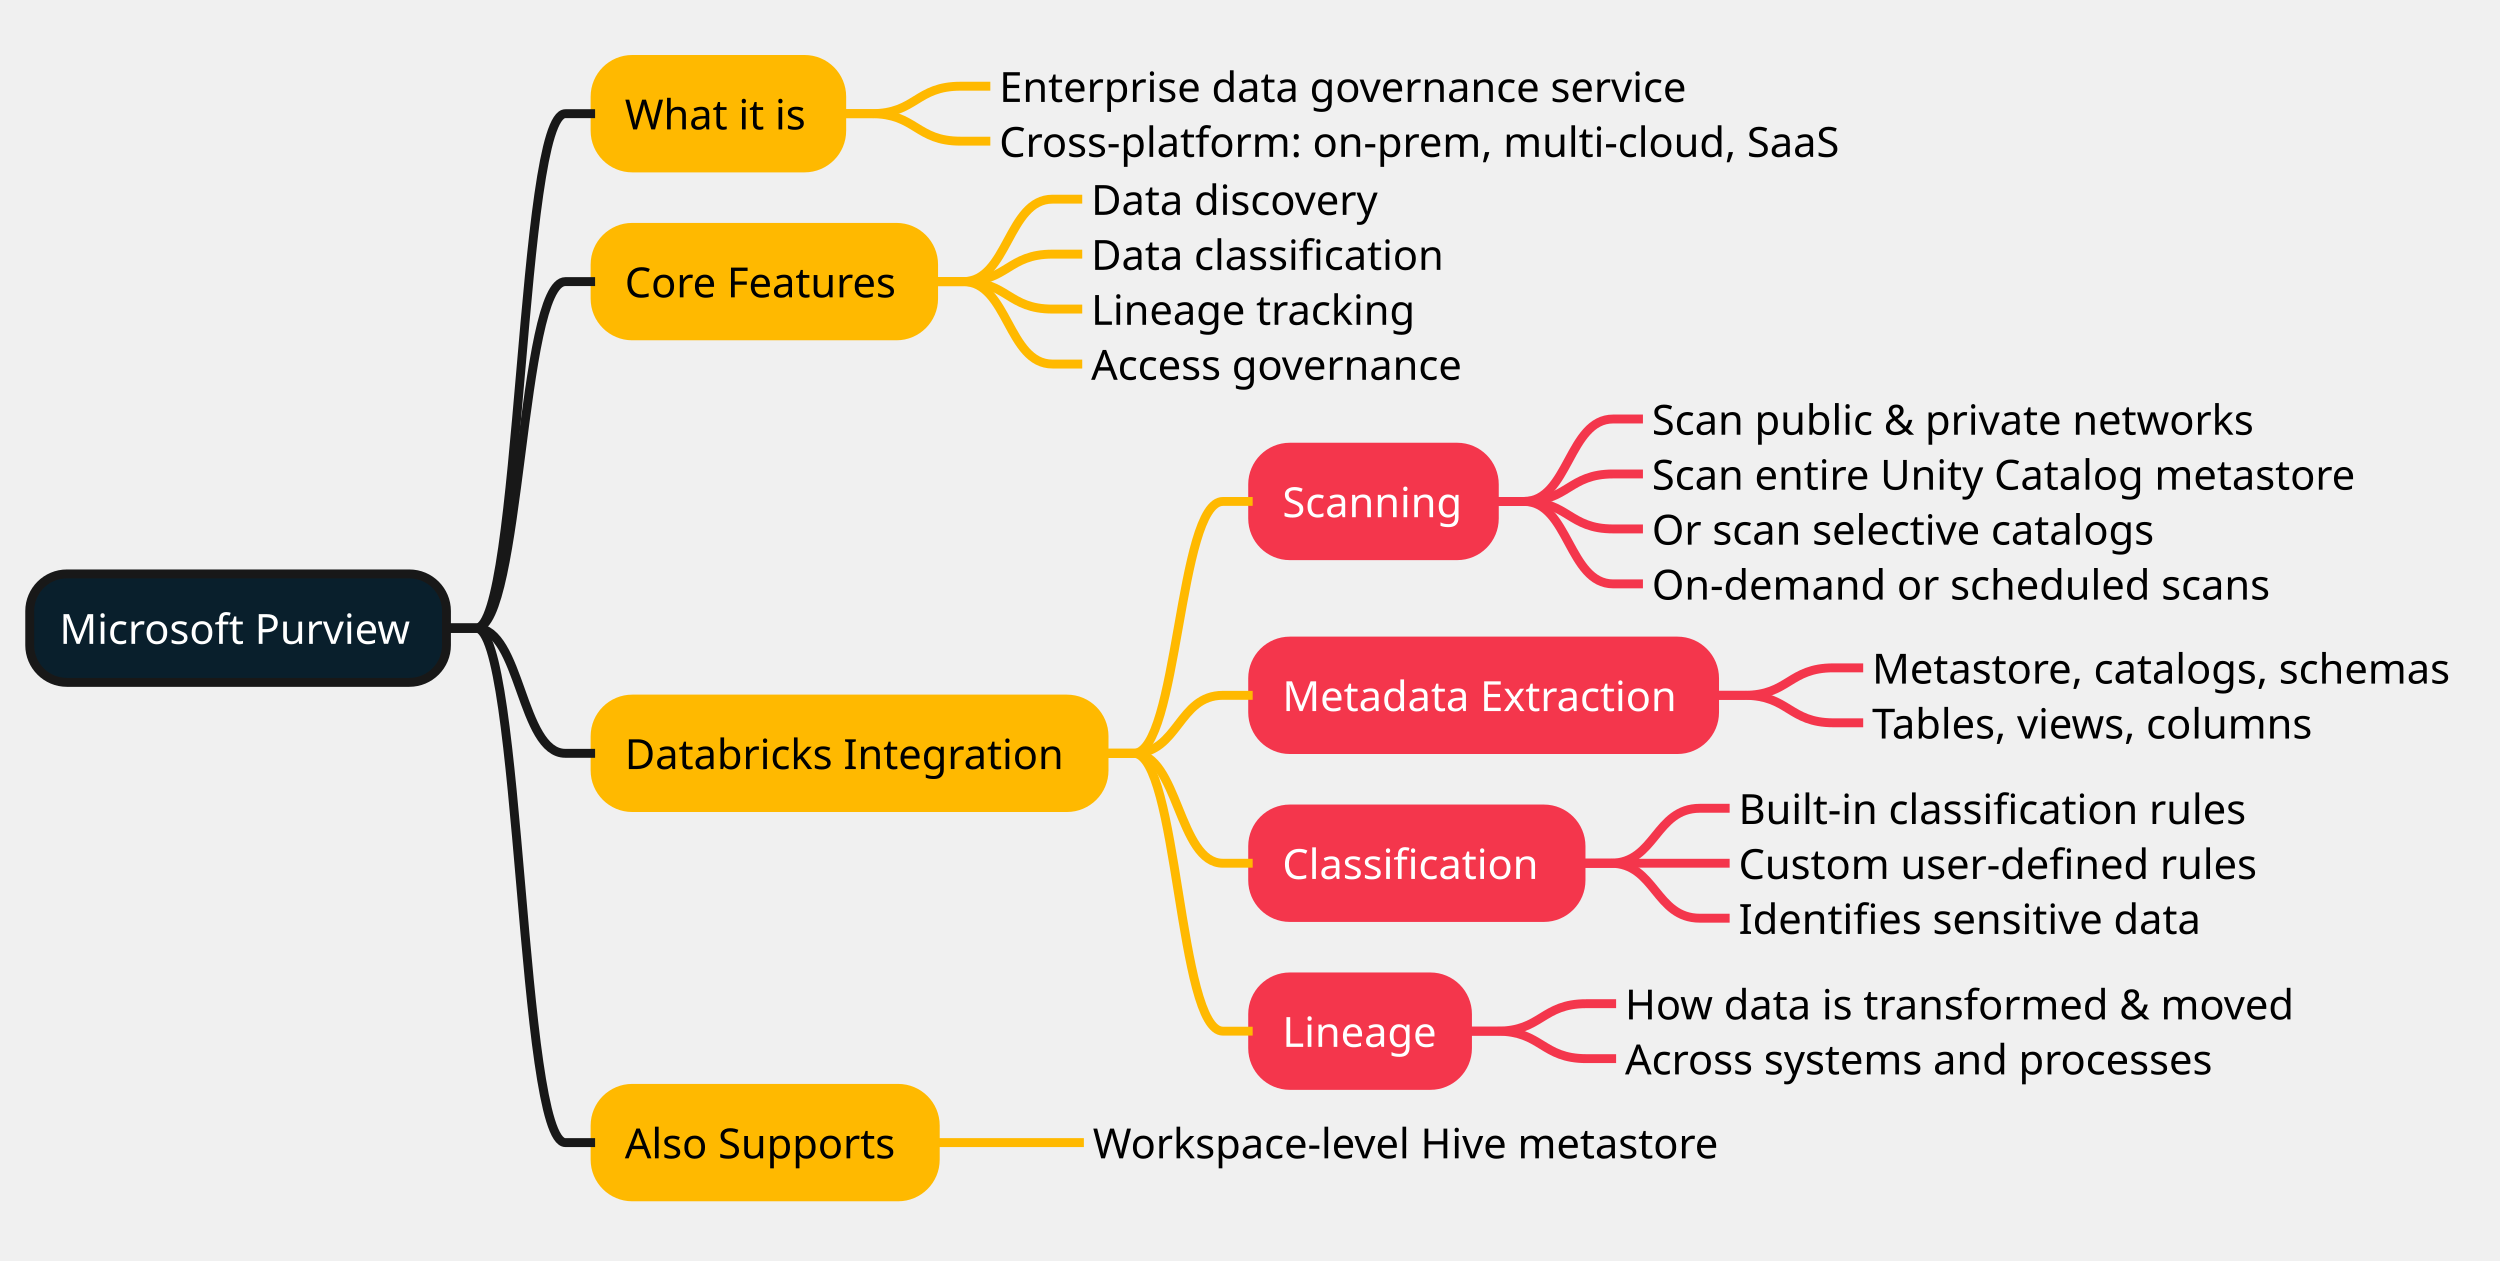
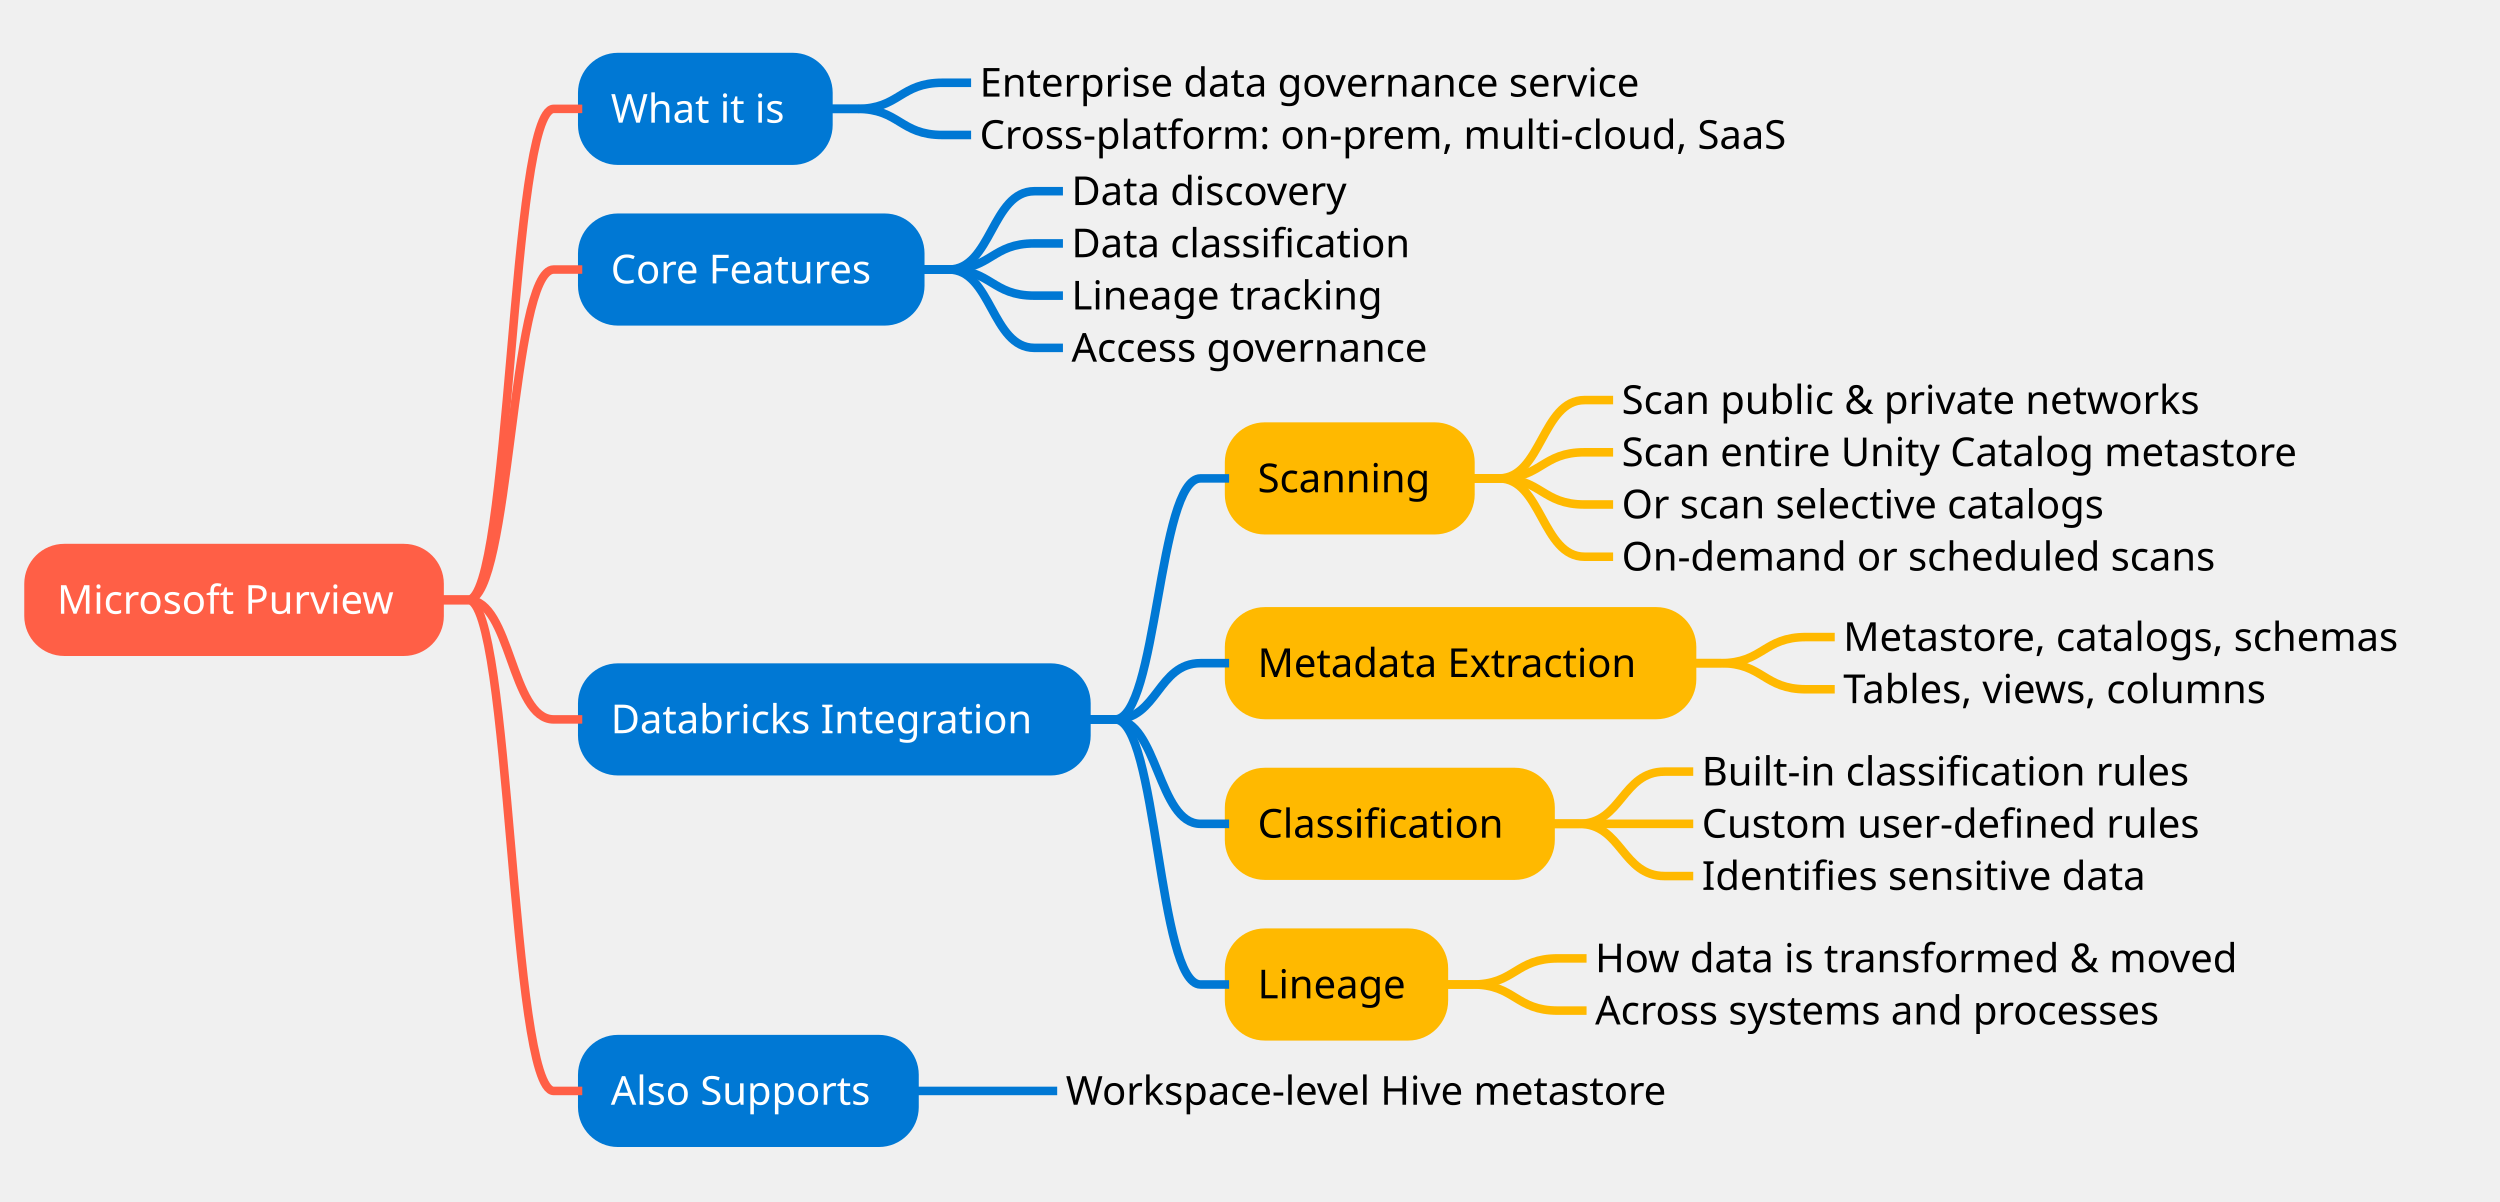
- <svg xmlns="http://www.w3.org/2000/svg" contentStyleType="text/css" data-diagram-type="MINDMAP" height="424px" preserveAspectRatio="none" style="width:841px;height:424px;background:#FFFFFF;" version="1.1" viewBox="0 0 841 424" width="841px" zoomAndPan="magnify">
+ <svg xmlns="http://www.w3.org/2000/svg" contentStyleType="text/css" data-diagram-type="MINDMAP" height="421px" preserveAspectRatio="none" style="width:876px;height:421px;background:#FFFFFF;" version="1.1" viewBox="0 0 876 421" width="876px" zoomAndPan="magnify">
  <defs />
  <g>
-     <rect fill="#091F2C" height="36.488" rx="12.5" ry="12.5" style="stroke:#181818;stroke-width:3;" width="140.19" x="10" y="193.064" />
-     <text fill="#FFFFFF" font-family="sans-serif" font-size="14" lengthAdjust="spacing" textLength="120.189" x="20" y="216.599">Microsoft Purview</text>
-     <rect fill="#FFB900" height="36.488" rx="12.5" ry="12.5" style="stroke:#FFB900;stroke-width:3;" width="82.959" x="200.19" y="20" />
-     <text fill="#000000" font-family="sans-serif" font-size="14" lengthAdjust="spacing" textLength="62.959" x="210.19" y="43.535">What it is</text>
-     <text fill="#000000" font-family="sans-serif" font-size="14" lengthAdjust="spacing" textLength="236.476" x="336.148" y="34.291">Enterprise data governance service</text>
-     <path d="M283.148,38.244 L293.148,38.244 C308.148,38.244 308.148,29 323.148,29 L333.148,29" fill="none" style="stroke:#FFB900;stroke-width:3;" />
-     <text fill="#000000" font-family="sans-serif" font-size="14" lengthAdjust="spacing" textLength="303.188" x="336.148" y="52.779">Cross-platform: on-prem, multi-cloud, SaaS</text>
-     <path d="M283.148,38.244 L293.148,38.244 C308.148,38.244 308.148,47.488 323.148,47.488 L333.148,47.488" fill="none" style="stroke:#FFB900;stroke-width:3;" />
-     <path d="M150.19,211.308 L160.19,211.308 C175.19,211.308 175.19,38.244 190.19,38.244 L200.19,38.244" fill="none" style="stroke:#181818;stroke-width:3;" />
-     <rect fill="#FFB900" height="36.488" rx="12.5" ry="12.5" style="stroke:#FFB900;stroke-width:3;" width="113.871" x="200.19" y="76.488" />
-     <text fill="#000000" font-family="sans-serif" font-size="14" lengthAdjust="spacing" textLength="93.871" x="210.19" y="100.023">Core Features</text>
-     <text fill="#000000" font-family="sans-serif" font-size="14" lengthAdjust="spacing" textLength="99.47" x="367.06" y="72.291">Data discovery</text>
-     <path d="M314.06,94.732 L324.06,94.732 C339.06,94.732 339.06,67 354.06,67 L364.06,67" fill="none" style="stroke:#FFB900;stroke-width:3;" />
-     <text fill="#000000" font-family="sans-serif" font-size="14" lengthAdjust="spacing" textLength="123.553" x="367.06" y="90.779">Data classification</text>
-     <path d="M314.06,94.732 L324.06,94.732 C339.06,94.732 339.06,85.488 354.06,85.488 L364.06,85.488" fill="none" style="stroke:#FFB900;stroke-width:3;" />
-     <text fill="#000000" font-family="sans-serif" font-size="14" lengthAdjust="spacing" textLength="112.205" x="367.06" y="109.268">Lineage tracking</text>
-     <path d="M314.06,94.732 L324.06,94.732 C339.06,94.732 339.06,103.977 354.06,103.977 L364.06,103.977" fill="none" style="stroke:#FFB900;stroke-width:3;" />
-     <text fill="#000000" font-family="sans-serif" font-size="14" lengthAdjust="spacing" textLength="128.686" x="367.06" y="127.756">Access governance</text>
-     <path d="M314.06,94.732 L324.06,94.732 C339.06,94.732 339.06,122.465 354.06,122.465 L364.06,122.465" fill="none" style="stroke:#FFB900;stroke-width:3;" />
-     <path d="M150.19,211.308 L160.19,211.308 C175.19,211.308 175.19,94.732 190.19,94.732 L200.19,94.732" fill="none" style="stroke:#181818;stroke-width:3;" />
-     <rect fill="#FFB900" height="36.488" rx="12.5" ry="12.5" style="stroke:#FFB900;stroke-width:3;" width="171.211" x="200.19" y="235.174" />
-     <text fill="#000000" font-family="sans-serif" font-size="14" lengthAdjust="spacing" textLength="151.211" x="210.19" y="258.709">Databricks Integration</text>
-     <rect fill="#F4364C" height="36.488" rx="12.5" ry="12.5" style="stroke:#F4364C;stroke-width:3;" width="81.284" x="421.4" y="150.441" />
-     <text fill="#FFFFFF" font-family="sans-serif" font-size="14" lengthAdjust="spacing" textLength="61.284" x="431.4" y="173.977">Scanning</text>
-     <text fill="#000000" font-family="sans-serif" font-size="14" lengthAdjust="spacing" textLength="208.947" x="555.685" y="146.244">Scan public &amp; private networks</text>
-     <path d="M502.685,168.685 L512.685,168.685 C527.685,168.685 527.685,140.953 542.685,140.953 L552.685,140.953" fill="none" style="stroke:#F4364C;stroke-width:3;" />
-     <text fill="#000000" font-family="sans-serif" font-size="14" lengthAdjust="spacing" textLength="243.236" x="555.685" y="164.732">Scan entire Unity Catalog metastore</text>
-     <path d="M502.685,168.685 L512.685,168.685 C527.685,168.685 527.685,159.441 542.685,159.441 L552.685,159.441" fill="none" style="stroke:#F4364C;stroke-width:3;" />
-     <text fill="#000000" font-family="sans-serif" font-size="14" lengthAdjust="spacing" textLength="175.287" x="555.685" y="183.221">Or scan selective catalogs</text>
-     <path d="M502.685,168.685 L512.685,168.685 C527.685,168.685 527.685,177.93 542.685,177.93 L552.685,177.93" fill="none" style="stroke:#F4364C;stroke-width:3;" />
-     <text fill="#000000" font-family="sans-serif" font-size="14" lengthAdjust="spacing" textLength="217.014" x="555.685" y="201.709">On-demand or scheduled scans</text>
-     <path d="M502.685,168.685 L512.685,168.685 C527.685,168.685 527.685,196.418 542.685,196.418 L552.685,196.418" fill="none" style="stroke:#F4364C;stroke-width:3;" />
-     <path d="M371.4,253.418 L381.4,253.418 C396.4,253.418 396.4,168.685 411.4,168.685 L421.4,168.685" fill="none" style="stroke:#FFB900;stroke-width:3;" />
-     <rect fill="#F4364C" height="36.488" rx="12.5" ry="12.5" style="stroke:#F4364C;stroke-width:3;" width="155.379" x="421.4" y="215.662" />
-     <text fill="#FFFFFF" font-family="sans-serif" font-size="14" lengthAdjust="spacing" textLength="135.379" x="431.4" y="239.197">Metadata Extraction</text>
-     <text fill="#000000" font-family="sans-serif" font-size="14" lengthAdjust="spacing" textLength="200.163" x="629.779" y="229.953">Metastore, catalogs, schemas</text>
-     <path d="M576.779,233.906 L586.779,233.906 C601.779,233.906 601.779,224.662 616.779,224.662 L626.779,224.662" fill="none" style="stroke:#F4364C;stroke-width:3;" />
-     <text fill="#000000" font-family="sans-serif" font-size="14" lengthAdjust="spacing" textLength="156.516" x="629.779" y="248.441">Tables, views, columns</text>
-     <path d="M576.779,233.906 L586.779,233.906 C601.779,233.906 601.779,243.15 616.779,243.15 L626.779,243.15" fill="none" style="stroke:#F4364C;stroke-width:3;" />
-     <path d="M371.4,253.418 L381.4,253.418 C396.4,253.418 396.4,233.906 411.4,233.906 L421.4,233.906" fill="none" style="stroke:#FFB900;stroke-width:3;" />
-     <rect fill="#F4364C" height="36.488" rx="12.5" ry="12.5" style="stroke:#F4364C;stroke-width:3;" width="110.453" x="421.4" y="272.15" />
-     <text fill="#FFFFFF" font-family="sans-serif" font-size="14" lengthAdjust="spacing" textLength="90.453" x="431.4" y="295.685">Classification</text>
-     <text fill="#000000" font-family="sans-serif" font-size="14" lengthAdjust="spacing" textLength="181.105" x="584.854" y="277.197">Built-in classification rules</text>
-     <path d="M531.854,290.394 L541.854,290.394 C556.854,290.394 556.854,271.906 571.854,271.906 L581.854,271.906" fill="none" style="stroke:#F4364C;stroke-width:3;" />
-     <text fill="#000000" font-family="sans-serif" font-size="14" lengthAdjust="spacing" textLength="183.237" x="584.854" y="295.685">Custom user-defined rules</text>
-     <path d="M531.854,290.394 L541.854,290.394 C556.854,290.394 556.854,290.394 571.854,290.394 L581.854,290.394" fill="none" style="stroke:#F4364C;stroke-width:3;" />
-     <text fill="#000000" font-family="sans-serif" font-size="14" lengthAdjust="spacing" textLength="160.255" x="584.854" y="314.174">Identifies sensitive data</text>
-     <path d="M531.854,290.394 L541.854,290.394 C556.854,290.394 556.854,308.883 571.854,308.883 L581.854,308.883" fill="none" style="stroke:#F4364C;stroke-width:3;" />
-     <path d="M371.4,253.418 L381.4,253.418 C396.4,253.418 396.4,290.394 411.4,290.394 L421.4,290.394" fill="none" style="stroke:#FFB900;stroke-width:3;" />
-     <rect fill="#F4364C" height="36.488" rx="12.5" ry="12.5" style="stroke:#F4364C;stroke-width:3;" width="72.261" x="421.4" y="328.639" />
-     <text fill="#FFFFFF" font-family="sans-serif" font-size="14" lengthAdjust="spacing" textLength="52.261" x="431.4" y="352.174">Lineage</text>
-     <text fill="#000000" font-family="sans-serif" font-size="14" lengthAdjust="spacing" textLength="231.485" x="546.661" y="342.93">How data is transformed &amp; moved</text>
-     <path d="M493.661,346.883 L503.661,346.883 C518.661,346.883 518.661,337.639 533.661,337.639 L543.661,337.639" fill="none" style="stroke:#F4364C;stroke-width:3;" />
-     <text fill="#000000" font-family="sans-serif" font-size="14" lengthAdjust="spacing" textLength="206.103" x="546.661" y="361.418">Across systems and processes</text>
-     <path d="M493.661,346.883 L503.661,346.883 C518.661,346.883 518.661,356.127 533.661,356.127 L543.661,356.127" fill="none" style="stroke:#F4364C;stroke-width:3;" />
-     <path d="M371.4,253.418 L381.4,253.418 C396.4,253.418 396.4,346.883 411.4,346.883 L421.4,346.883" fill="none" style="stroke:#FFB900;stroke-width:3;" />
-     <path d="M150.19,211.308 L160.19,211.308 C175.19,211.308 175.19,253.418 190.19,253.418 L200.19,253.418" fill="none" style="stroke:#181818;stroke-width:3;" />
-     <rect fill="#FFB900" height="36.488" rx="12.5" ry="12.5" style="stroke:#FFB900;stroke-width:3;" width="114.425" x="200.19" y="366.127" />
-     <text fill="#000000" font-family="sans-serif" font-size="14" lengthAdjust="spacing" textLength="94.425" x="210.19" y="389.662">Also Supports</text>
-     <text fill="#000000" font-family="sans-serif" font-size="14" lengthAdjust="spacing" textLength="218.757" x="367.614" y="389.662">Workspace-level Hive metastore</text>
-     <path d="M314.614,384.371 L324.614,384.371 C339.614,384.371 339.614,384.371 354.614,384.371 L364.614,384.371" fill="none" style="stroke:#FFB900;stroke-width:3;" />
-     <path d="M150.19,211.308 L160.19,211.308 C175.19,211.308 175.19,384.371 190.19,384.371 L200.19,384.371" fill="none" style="stroke:#181818;stroke-width:3;" />
+     <rect fill="#FF5F46" height="36.297" rx="12.5" ry="12.5" style="stroke:#FF5F46;stroke-width:3;" width="144.024" x="10" y="192.059" />
+     <text fill="#FFFFFF" font-family="sans-serif" font-size="14" lengthAdjust="spacing" textLength="124.024" x="20" y="215.054">Microsoft Purview</text>
+     <rect fill="#0078D4" height="36.297" rx="12.5" ry="12.5" style="stroke:#0078D4;stroke-width:3;" width="86.247" x="204.024" y="20" />
+     <text fill="#FFFFFF" font-family="sans-serif" font-size="14" lengthAdjust="spacing" textLength="66.247" x="214.024" y="42.995">What it is</text>
+     <text fill="#000000" font-family="sans-serif" font-size="14" lengthAdjust="spacing" textLength="249.792" x="343.272" y="33.847">Enterprise data governance service</text>
+     <path d="M290.272,38.148 L300.272,38.148 C315.272,38.148 315.272,29 330.272,29 L340.272,29" fill="none" style="stroke:#0078D4;stroke-width:3;" />
+     <text fill="#000000" font-family="sans-serif" font-size="14" lengthAdjust="spacing" textLength="303.495" x="343.272" y="52.144">Cross-platform: on-prem, multi-cloud, SaaS</text>
+     <path d="M290.272,38.148 L300.272,38.148 C315.272,38.148 315.272,47.297 330.272,47.297 L340.272,47.297" fill="none" style="stroke:#0078D4;stroke-width:3;" />
+     <path d="M154.024,210.207 L164.024,210.207 C179.024,210.207 179.024,38.148 194.024,38.148 L204.024,38.148" fill="none" style="stroke:#FF5F46;stroke-width:3;" />
+     <rect fill="#0078D4" height="36.297" rx="12.5" ry="12.5" style="stroke:#0078D4;stroke-width:3;" width="118.431" x="204.024" y="76.297" />
+     <text fill="#FFFFFF" font-family="sans-serif" font-size="14" lengthAdjust="spacing" textLength="98.431" x="214.024" y="99.292">Core Features</text>
+     <text fill="#000000" font-family="sans-serif" font-size="14" lengthAdjust="spacing" textLength="105.15" x="375.455" y="71.847">Data discovery</text>
+     <path d="M322.455,94.445 L332.455,94.445 C347.455,94.445 347.455,67 362.455,67 L372.455,67" fill="none" style="stroke:#0078D4;stroke-width:3;" />
+     <text fill="#000000" font-family="sans-serif" font-size="14" lengthAdjust="spacing" textLength="128.434" x="375.455" y="90.144">Data classification</text>
+     <path d="M322.455,94.445 L332.455,94.445 C347.455,94.445 347.455,85.297 362.455,85.297 L372.455,85.297" fill="none" style="stroke:#0078D4;stroke-width:3;" />
+     <text fill="#000000" font-family="sans-serif" font-size="14" lengthAdjust="spacing" textLength="116.983" x="375.455" y="108.44">Lineage tracking</text>
+     <path d="M322.455,94.445 L332.455,94.445 C347.455,94.445 347.455,103.594 362.455,103.594 L372.455,103.594" fill="none" style="stroke:#0078D4;stroke-width:3;" />
+     <text fill="#000000" font-family="sans-serif" font-size="14" lengthAdjust="spacing" textLength="135.365" x="375.455" y="126.737">Access governance</text>
+     <path d="M322.455,94.445 L332.455,94.445 C347.455,94.445 347.455,121.891 362.455,121.891 L372.455,121.891" fill="none" style="stroke:#0078D4;stroke-width:3;" />
+     <path d="M154.024,210.207 L164.024,210.207 C179.024,210.207 179.024,94.445 194.024,94.445 L204.024,94.445" fill="none" style="stroke:#FF5F46;stroke-width:3;" />
+     <rect fill="#0078D4" height="36.297" rx="12.5" ry="12.5" style="stroke:#0078D4;stroke-width:3;" width="176.652" x="204.024" y="233.93" />
+     <text fill="#FFFFFF" font-family="sans-serif" font-size="14" lengthAdjust="spacing" textLength="156.652" x="214.024" y="256.925">Databricks Integration</text>
+     <rect fill="#FFB900" height="36.297" rx="12.5" ry="12.5" style="stroke:#FFB900;stroke-width:3;" width="84.559" x="430.677" y="149.484" />
+     <text fill="#000000" font-family="sans-serif" font-size="14" lengthAdjust="spacing" textLength="64.559" x="440.677" y="172.48">Scanning</text>
+     <text fill="#000000" font-family="sans-serif" font-size="14" lengthAdjust="spacing" textLength="218.524" x="568.235" y="145.034">Scan public &amp; private networks</text>
+     <path d="M515.235,167.633 L525.235,167.633 C540.235,167.633 540.235,140.188 555.235,140.188 L565.235,140.188" fill="none" style="stroke:#FFB900;stroke-width:3;" />
+     <text fill="#000000" font-family="sans-serif" font-size="14" lengthAdjust="spacing" textLength="255.657" x="568.235" y="163.331">Scan entire Unity Catalog metastore</text>
+     <path d="M515.235,167.633 L525.235,167.633 C540.235,167.633 540.235,158.484 555.235,158.484 L565.235,158.484" fill="none" style="stroke:#FFB900;stroke-width:3;" />
+     <text fill="#000000" font-family="sans-serif" font-size="14" lengthAdjust="spacing" textLength="183.935" x="568.235" y="181.628">Or scan selective catalogs</text>
+     <path d="M515.235,167.633 L525.235,167.633 C540.235,167.633 540.235,176.781 555.235,176.781 L565.235,176.781" fill="none" style="stroke:#FFB900;stroke-width:3;" />
+     <text fill="#000000" font-family="sans-serif" font-size="14" lengthAdjust="spacing" textLength="221.457" x="568.235" y="199.925">On-demand or scheduled scans</text>
+     <path d="M515.235,167.633 L525.235,167.633 C540.235,167.633 540.235,195.078 555.235,195.078 L565.235,195.078" fill="none" style="stroke:#FFB900;stroke-width:3;" />
+     <path d="M380.677,252.078 L390.677,252.078 C405.677,252.078 405.677,167.633 420.677,167.633 L430.677,167.633" fill="none" style="stroke:#0078D4;stroke-width:3;" />
+     <rect fill="#FFB900" height="36.297" rx="12.5" ry="12.5" style="stroke:#FFB900;stroke-width:3;" width="162.215" x="430.677" y="214.227" />
+     <text fill="#000000" font-family="sans-serif" font-size="14" lengthAdjust="spacing" textLength="142.215" x="440.677" y="237.222">Metadata Extraction</text>
+     <text fill="#000000" font-family="sans-serif" font-size="14" lengthAdjust="spacing" textLength="209.248" x="645.892" y="228.073">Metastore, catalogs, schemas</text>
+     <path d="M592.892,232.375 L602.892,232.375 C617.892,232.375 617.892,223.227 632.892,223.227 L642.892,223.227" fill="none" style="stroke:#FFB900;stroke-width:3;" />
+     <text fill="#000000" font-family="sans-serif" font-size="14" lengthAdjust="spacing" textLength="161.977" x="645.892" y="246.37">Tables, views, columns</text>
+     <path d="M592.892,232.375 L602.892,232.375 C617.892,232.375 617.892,241.523 632.892,241.523 L642.892,241.523" fill="none" style="stroke:#FFB900;stroke-width:3;" />
+     <path d="M380.677,252.078 L390.677,252.078 C405.677,252.078 405.677,232.375 420.677,232.375 L430.677,232.375" fill="none" style="stroke:#0078D4;stroke-width:3;" />
+     <rect fill="#FFB900" height="36.297" rx="12.5" ry="12.5" style="stroke:#FFB900;stroke-width:3;" width="112.634" x="430.677" y="270.523" />
+     <text fill="#000000" font-family="sans-serif" font-size="14" lengthAdjust="spacing" textLength="92.634" x="440.677" y="293.519">Classification</text>
+     <text fill="#000000" font-family="sans-serif" font-size="14" lengthAdjust="spacing" textLength="183.442" x="596.311" y="275.222">Built-in classification rules</text>
+     <path d="M543.311,288.672 L553.311,288.672 C568.311,288.672 568.311,270.375 583.311,270.375 L593.311,270.375" fill="none" style="stroke:#FFB900;stroke-width:3;" />
+     <text fill="#000000" font-family="sans-serif" font-size="14" lengthAdjust="spacing" textLength="185.24" x="596.311" y="293.519">Custom user-defined rules</text>
+     <path d="M543.311,288.672 L553.311,288.672 C568.311,288.672 568.311,288.672 583.311,288.672 L593.311,288.672" fill="none" style="stroke:#FFB900;stroke-width:3;" />
+     <text fill="#000000" font-family="sans-serif" font-size="14" lengthAdjust="spacing" textLength="167.282" x="596.311" y="311.815">Identifies sensitive data</text>
+     <path d="M543.311,288.672 L553.311,288.672 C568.311,288.672 568.311,306.969 583.311,306.969 L593.311,306.969" fill="none" style="stroke:#FFB900;stroke-width:3;" />
+     <path d="M380.677,252.078 L390.677,252.078 C405.677,252.078 405.677,288.672 420.677,288.672 L430.677,288.672" fill="none" style="stroke:#0078D4;stroke-width:3;" />
+     <rect fill="#FFB900" height="36.297" rx="12.5" ry="12.5" style="stroke:#FFB900;stroke-width:3;" width="75.255" x="430.677" y="326.82" />
+     <text fill="#000000" font-family="sans-serif" font-size="14" lengthAdjust="spacing" textLength="55.255" x="440.677" y="349.815">Lineage</text>
+     <text fill="#000000" font-family="sans-serif" font-size="14" lengthAdjust="spacing" textLength="240.796" x="558.932" y="340.667">How data is transformed &amp; moved</text>
+     <path d="M505.932,344.969 L515.932,344.969 C530.932,344.969 530.932,335.82 545.932,335.82 L555.932,335.82" fill="none" style="stroke:#FFB900;stroke-width:3;" />
+     <text fill="#000000" font-family="sans-serif" font-size="14" lengthAdjust="spacing" textLength="213.794" x="558.932" y="358.964">Across systems and processes</text>
+     <path d="M505.932,344.969 L515.932,344.969 C530.932,344.969 530.932,354.117 545.932,354.117 L555.932,354.117" fill="none" style="stroke:#FFB900;stroke-width:3;" />
+     <path d="M380.677,252.078 L390.677,252.078 C405.677,252.078 405.677,344.969 420.677,344.969 L430.677,344.969" fill="none" style="stroke:#0078D4;stroke-width:3;" />
+     <path d="M154.024,210.207 L164.024,210.207 C179.024,210.207 179.024,252.078 194.024,252.078 L204.024,252.078" fill="none" style="stroke:#FF5F46;stroke-width:3;" />
+     <rect fill="#0078D4" height="36.297" rx="12.5" ry="12.5" style="stroke:#0078D4;stroke-width:3;" width="116.414" x="204.024" y="364.117" />
+     <text fill="#FFFFFF" font-family="sans-serif" font-size="14" lengthAdjust="spacing" textLength="96.414" x="214.024" y="387.112">Also Supports</text>
+     <text fill="#000000" font-family="sans-serif" font-size="14" lengthAdjust="spacing" textLength="227.938" x="373.438" y="387.112">Workspace-level Hive metastore</text>
+     <path d="M320.438,382.266 L330.438,382.266 C345.438,382.266 345.438,382.266 360.438,382.266 L370.438,382.266" fill="none" style="stroke:#0078D4;stroke-width:3;" />
+     <path d="M154.024,210.207 L164.024,210.207 C179.024,210.207 179.024,382.266 194.024,382.266 L204.024,382.266" fill="none" style="stroke:#FF5F46;stroke-width:3;" />
  </g>
</svg>
